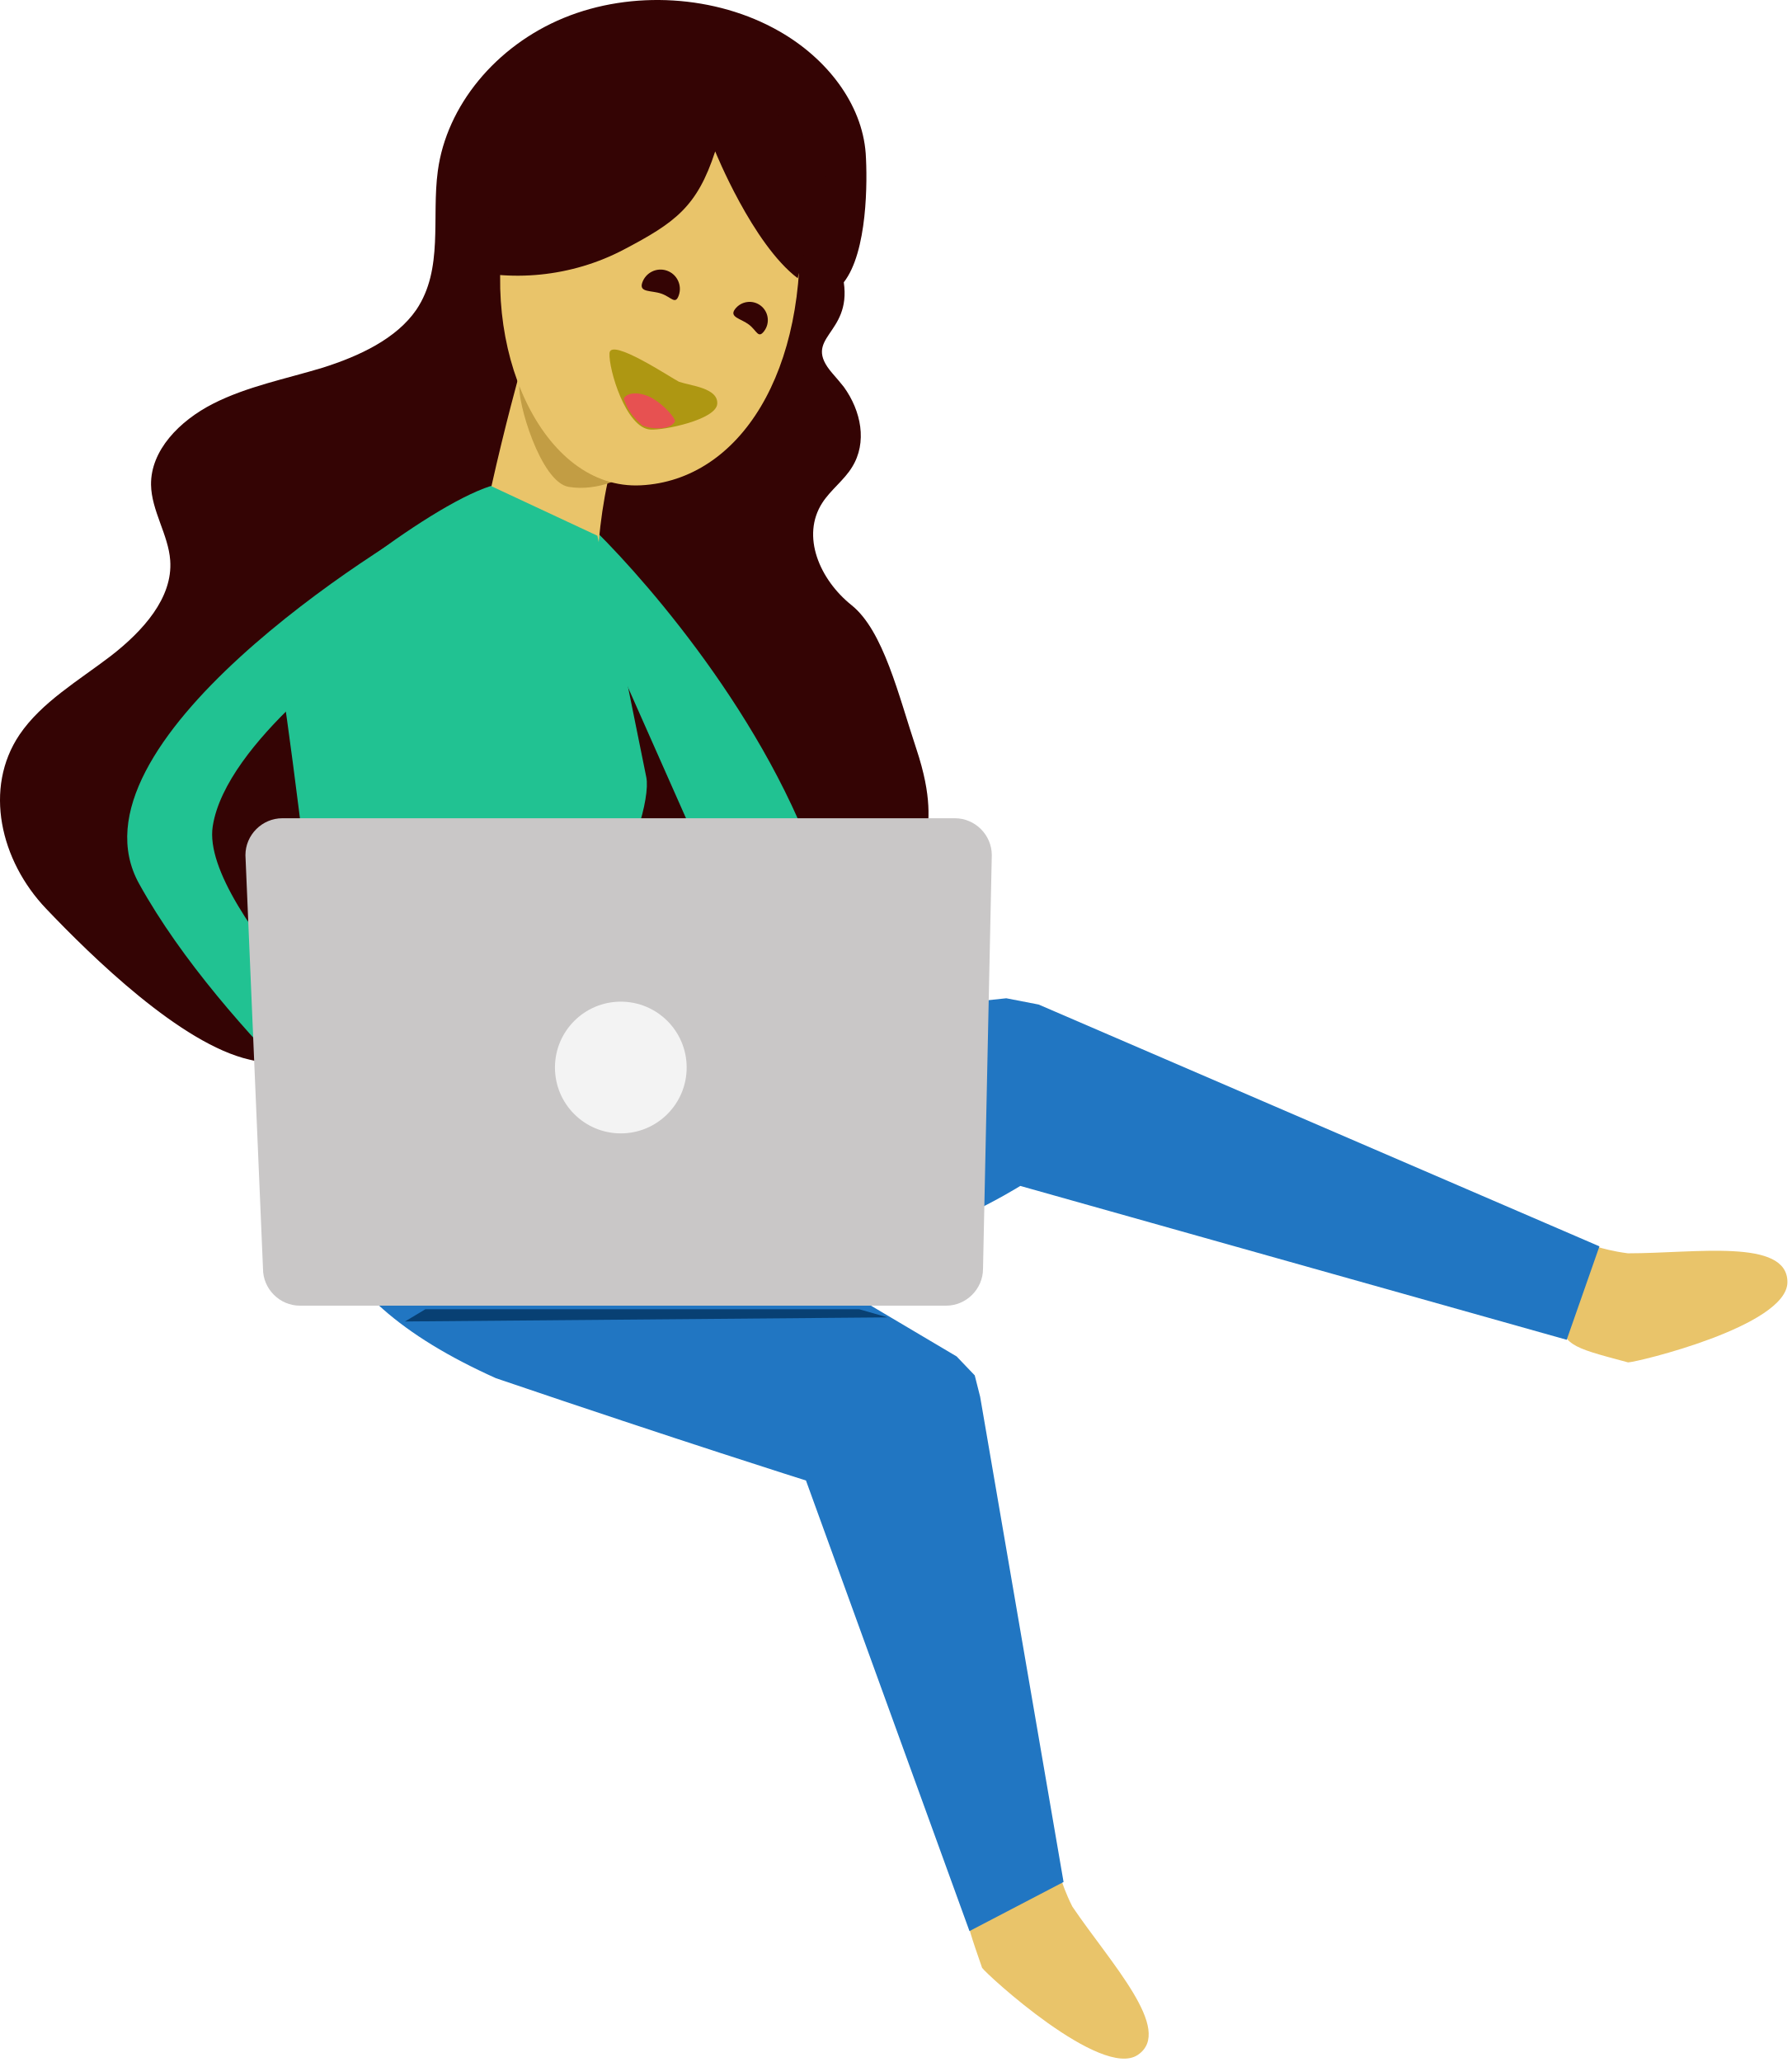
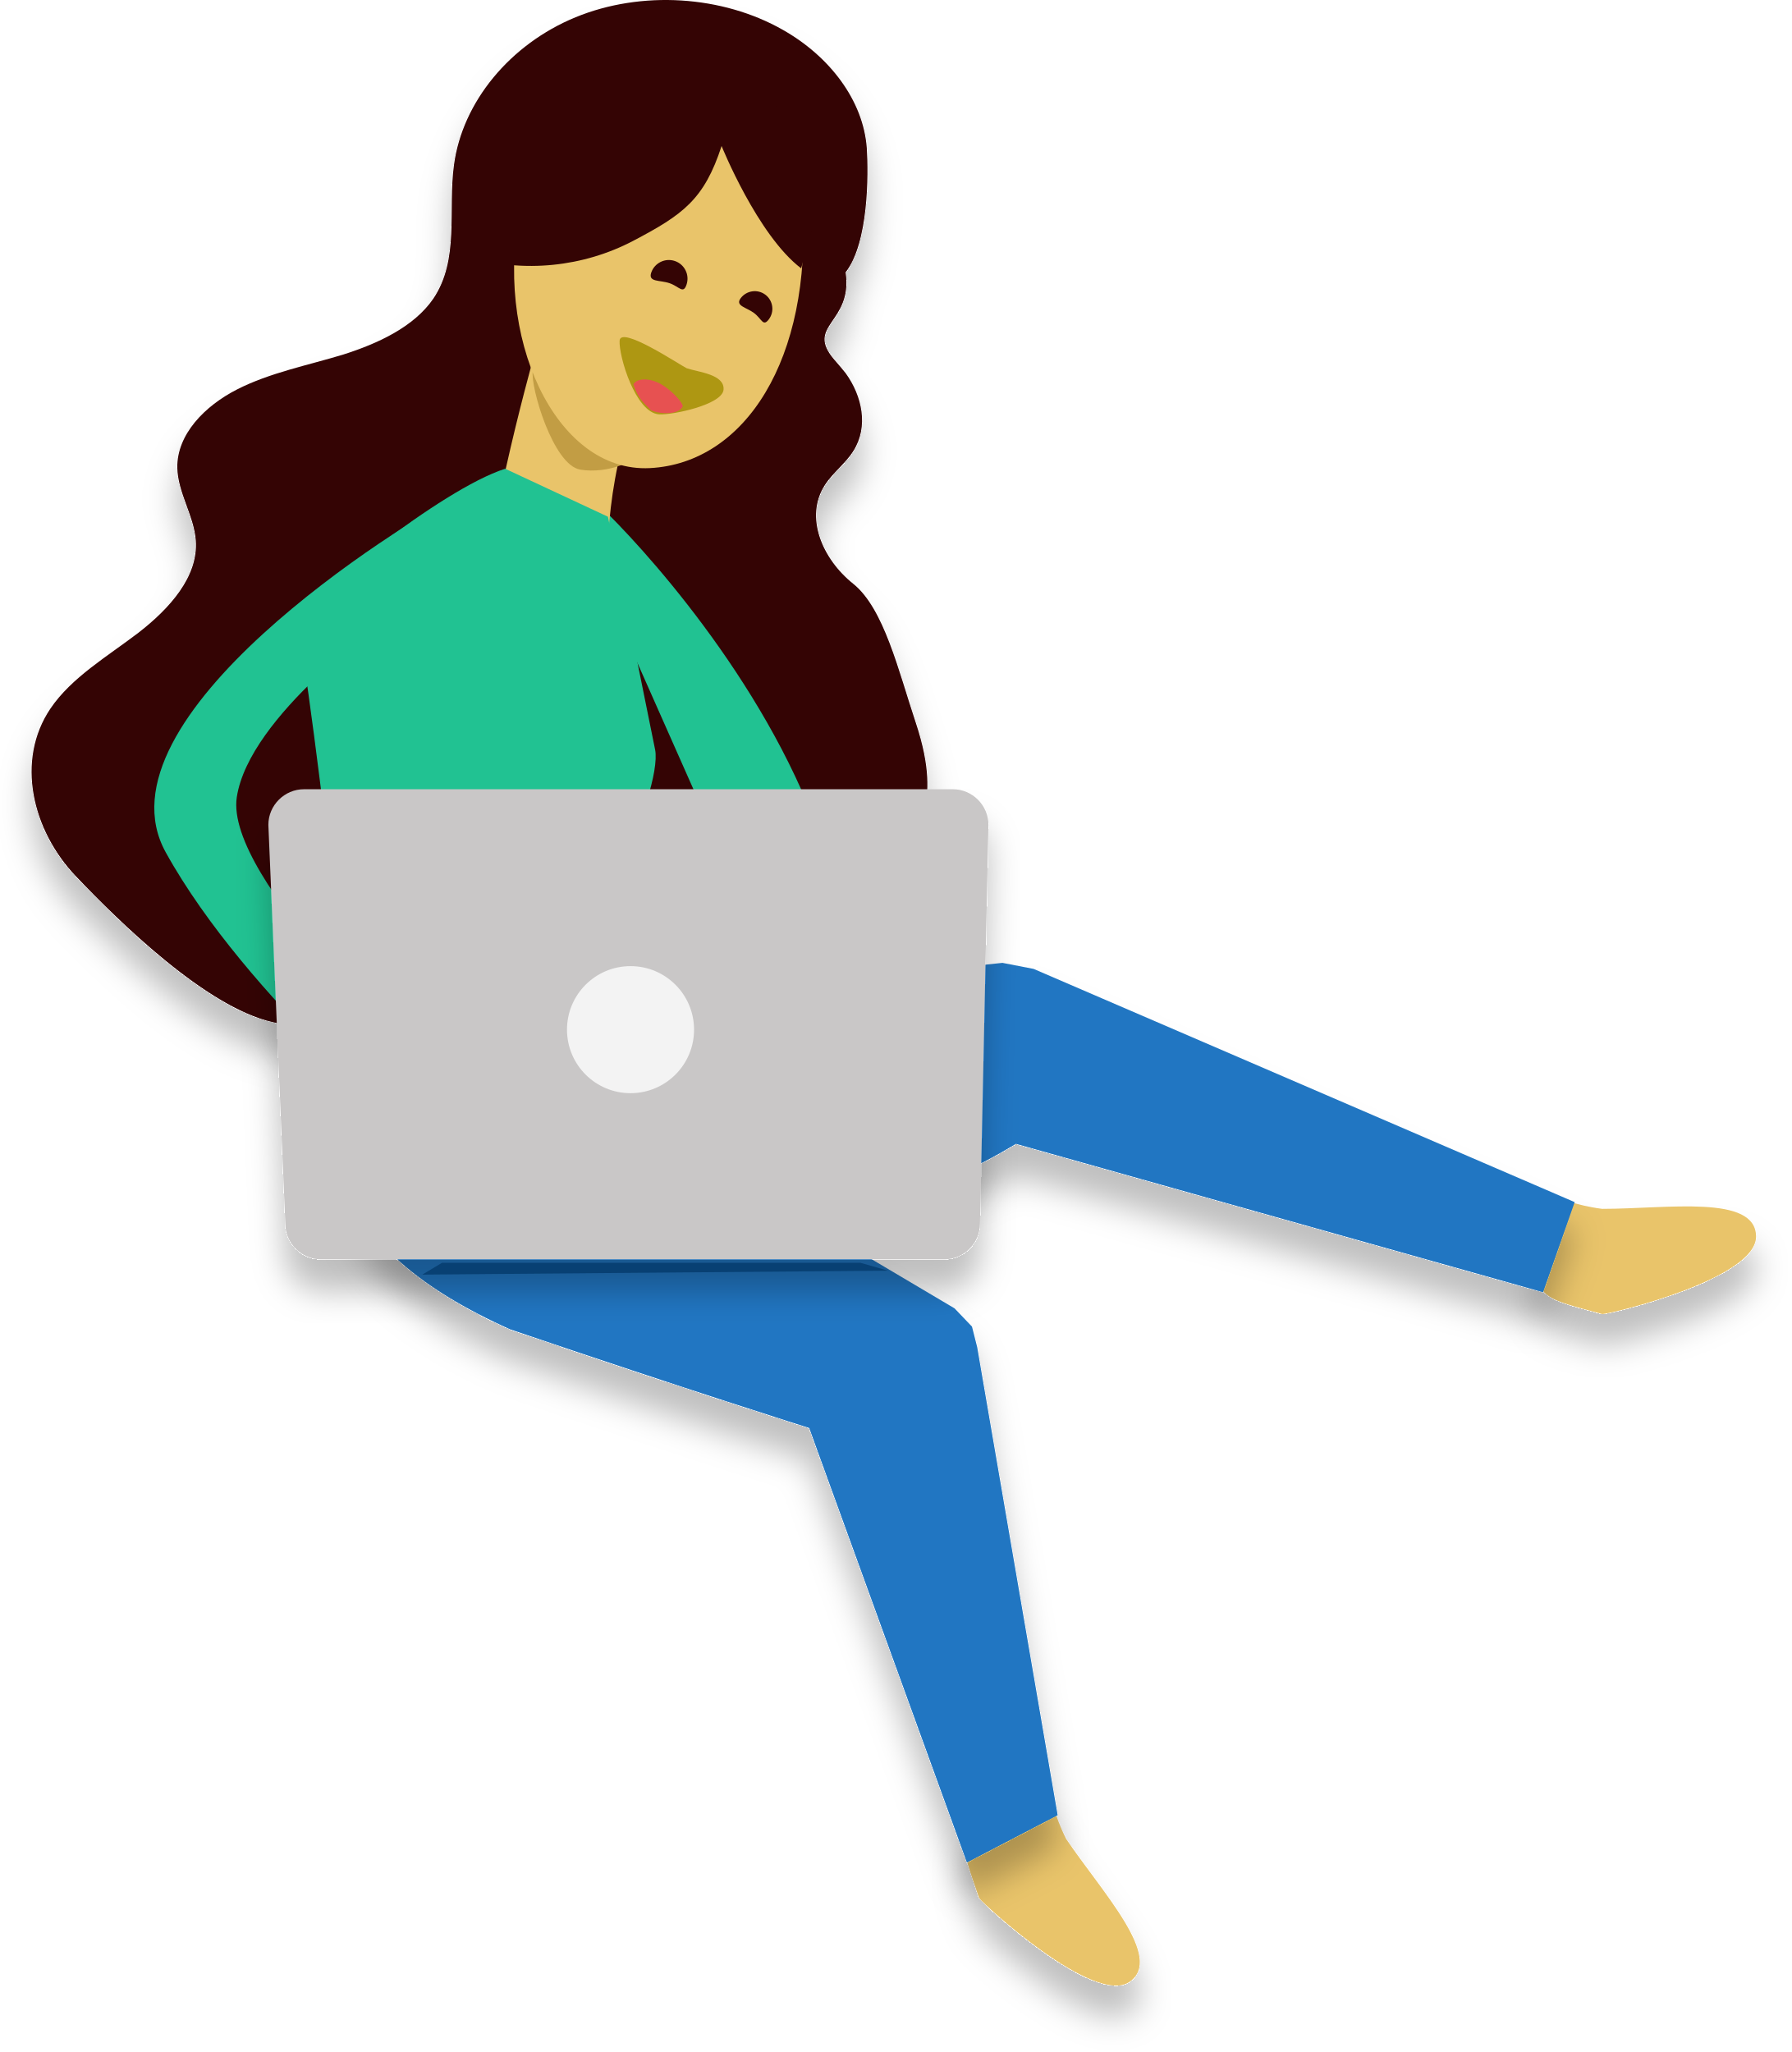
- <svg xmlns="http://www.w3.org/2000/svg" width="219" height="252" viewBox="0 0 219 252" fill="none">
-   <path d="M101.741 45.62C97.89 41.174 104.085 41 103.137 34.5C106.039 30.787 106.039 22.119 105.816 18.748C105.369 12.69 101.071 7.12 95.21 3.798C87.508 -0.599 77.237 -1.234 68.92 2.186C60.603 5.606 54.575 12.934 53.514 20.898C52.733 26.614 54.24 32.868 50.891 37.851C48.435 41.418 43.914 43.519 39.448 44.936C34.927 46.304 30.183 47.232 26.052 49.333C21.922 51.434 18.405 55.049 18.461 59.251C18.517 62.426 20.582 65.358 20.805 68.485C21.14 73.077 17.456 77.132 13.549 80.162C9.586 83.191 5.065 85.829 2.385 89.786C-2.024 96.333 0.041 105.176 5.623 111.039C11.205 116.902 22.127 127.595 30.5 129.5C53.385 134.777 68.389 133.342 92 133C99.312 132.902 104.911 128.612 112 127C119.089 125.388 105.542 127.944 108.5 122.081C111.514 116.218 116 138.5 116 109.5C110 103 116 103.5 112 91.5C109.833 85 107.993 77.084 104.085 73.957C100.178 70.83 97.89 65.504 100.513 61.449C101.518 59.886 103.192 58.664 104.141 57.101C106.039 54.072 105.258 50.212 103.137 47.281C102.746 46.792 102.299 46.255 101.741 45.62Z" fill="#340404" />
-   <path d="M218.478 156.69C218.478 162.073 200 166.5 199 166.5C191.5 164.5 191.5 164.5 190 160.5C195.138 149.5 191.479 152.194 198.982 153.169C207.267 153.169 218.478 151.307 218.478 156.69Z" fill="#E9C46A" />
-   <path d="M139.079 251.129C134.62 254.145 120.602 241.318 120.042 240.489C117.497 233.156 117.497 233.156 119.97 229.673C131.961 227.767 127.679 226.245 131.075 233.007C135.715 239.87 143.538 248.114 139.079 251.129Z" fill="#E9C46A" />
-   <path d="M80.595 126.49L123 122L126.952 122.765L195.5 152.316L191.5 163.737L124.711 144.934C124.711 144.934 112.432 152.625 104.125 152.316C95.819 152.006 53.614 156.324 53.614 156.324L80.595 126.49Z" fill="#2176C2" />
-   <path d="M41.84 123.388C33.808 144.511 37.507 158.053 60.618 168.433C83.246 176.128 98.515 180.934 98.515 180.934L118.5 236L130 230L119.804 170.696L119.143 168.086L116.93 165.772L69.998 137.96L41.84 123.388Z" fill="#2176C2" />
-   <path d="M72.916 65C79.442 71.479 95.104 89.422 100.978 109.358C106.851 129.294 119 150 119 150H109.417H102.333L88 109.358L69 66.495L72.916 65Z" fill="#21C292" />
-   <path d="M74.719 57.023C72.195 66.805 72.983 77.061 72.983 78.639C70.617 81.794 59.572 81.005 57.994 69.961C60.361 55.761 65.094 39.983 65.094 39.983L69.039 48.661L74.719 57.023Z" fill="#E9C46A" />
-   <path d="M77.557 56.467C77.223 58.422 72.94 60.089 69.5 59.5C66.06 58.911 63.166 48.955 63.5 47C63.834 45.045 65.421 50.02 71.934 51.862C75.374 52.45 77.892 54.512 77.557 56.467Z" fill="#C29D44" />
-   <path d="M97.675 26.099C98.859 45.427 90.418 58.68 78.348 59.311C66.278 59.942 58.389 42.429 62.018 26.099C70.459 11.583 81.977 10.4 81.977 10.4H89.234L97.675 26.099Z" fill="#E9C46A" />
-   <path d="M87.42 18.5C85.211 25.284 82.529 27.203 76.218 30.517C69.907 33.83 62.333 34.619 55.47 32.568L72.668 8.033H87.42L101.541 19.236L97.5 34C91.978 29.819 87.42 18.5 87.42 18.5Z" fill="#340404" />
-   <path d="M78.39 94.216L87.451 108.725L82.386 108.725L78.39 94.216Z" fill="#340404" />
-   <path d="M60 59.391C51.798 62.023 34.812 75.932 33.5 78.5C35.468 85.562 42.767 152.891 42.767 152.891H57.767H69.325H74.325H76.576C76.576 152.891 70.719 112.852 74 109C77.281 105.148 79.5 97.5 79 95C78.7 93.5 73.021 65.472 73.021 65.472L60 59.391Z" fill="#21C292" />
-   <path d="M54.5 62.5C46.729 66.379 7.589 91 17 108C27.308 126.621 49.906 145 49.906 145V134.759C49.906 134.759 24.414 111.345 26 101C27.586 90.655 44.752 78.69 44.752 78.69L54.5 62.5Z" fill="#21C292" />
-   <path d="M115.647 159.567H36.654C34.186 159.567 32.147 157.527 32.147 155.059L30 104.508C30 102.039 32.039 100 34.508 100H116.72C119.189 100 121.228 102.039 121.228 104.508L120.155 155.059C120.155 157.527 118.116 159.567 115.647 159.567Z" fill="#C9C7C7" />
-   <path d="M75.882 138.513C80.328 138.513 83.932 134.909 83.932 130.464C83.932 126.018 80.328 122.414 75.882 122.414C71.437 122.414 67.833 126.018 67.833 130.464C67.833 134.909 71.437 138.513 75.882 138.513Z" fill="#F3F3F3" />
-   <path d="M79.5 52.5C76.5 52.306 74.376 45.089 74.5 43.16C74.625 41.231 82 46.16 83 46.66C84.5 47.16 87.794 47.424 87.67 49.353C87.545 51.282 81.153 52.607 79.5 52.5Z" fill="#AE9712" />
-   <path d="M82.5 51.5C82 52.5 79.913 52.559 78.5 52C77.731 51.221 76.79 50.5 76.251 48.688C76.727 47.864 78.374 47.885 79.766 48.688C81.158 49.492 82.551 51.073 82.5 51.5Z" fill="#E75151" />
-   <path d="M80.828 35.883C82.063 36.306 82.552 37.308 82.975 36.073C83.397 34.839 82.739 33.495 81.505 33.073C80.27 32.65 78.927 33.309 78.504 34.543C78.082 35.778 79.594 35.461 80.828 35.883Z" fill="#340404" />
-   <path d="M91.534 39.664C92.518 40.404 92.664 41.447 93.404 40.463C94.145 39.479 93.947 38.081 92.964 37.341C91.98 36.6 90.582 36.798 89.841 37.781C89.101 38.765 90.55 38.923 91.534 39.664Z" fill="#340404" />
-   <path d="M52 160H105L108.5 161L49.5 161.5L52 160Z" fill="#084073" />
+ <svg xmlns="http://www.w3.org/2000/svg" width="227" height="260" viewBox="0 0 227 260" fill="none">
+   <g filter="url(#filter0_d_0_1)">
+     <path d="M105.741 45.62C101.89 41.174 108.085 41 107.137 34.5C110.039 30.787 110.039 22.119 109.816 18.748C109.369 12.69 105.071 7.12 99.21 3.798C91.508 -0.599 81.237 -1.234 72.92 2.186C64.603 5.606 58.575 12.934 57.514 20.898C56.733 26.614 58.24 32.868 54.891 37.851C52.435 41.418 47.914 43.519 43.448 44.936C38.927 46.304 34.183 47.232 30.052 49.333C25.922 51.434 22.405 55.049 22.461 59.251C22.517 62.426 24.582 65.358 24.805 68.485C25.14 73.077 21.456 77.132 17.549 80.162C13.586 83.191 9.065 85.829 6.385 89.786C1.976 96.333 4.041 105.176 9.623 111.039C15.205 116.902 26.127 127.595 34.5 129.5C57.385 134.777 72.389 133.342 96 133C103.312 132.902 108.911 128.612 116 127C123.089 125.388 109.542 127.944 112.5 122.081C115.514 116.218 120 138.5 120 109.5C114 103 120 103.5 116 91.5C113.833 85 111.993 77.084 108.085 73.957C104.178 70.83 101.89 65.504 104.513 61.449C105.518 59.886 107.192 58.664 108.141 57.101C110.039 54.072 109.258 50.212 107.137 47.281C106.746 46.792 106.299 46.255 105.741 45.62Z" fill="#340404" />
+   </g>
+   <g filter="url(#filter1_d_0_1)">
+     <path d="M222.478 156.69C222.478 162.073 204 166.5 203 166.5C195.5 164.5 195.5 164.5 194 160.5C199.138 149.5 195.479 152.194 202.982 153.169C211.267 153.169 222.478 151.307 222.478 156.69Z" fill="#E9C46A" />
+   </g>
+   <g filter="url(#filter2_d_0_1)">
+     <path d="M143.079 251.129C138.62 254.145 124.602 241.318 124.042 240.489C121.497 233.156 121.497 233.156 123.97 229.673C135.961 227.767 131.679 226.245 135.075 233.007C139.715 239.87 147.538 248.114 143.079 251.129Z" fill="#E9C46A" />
+   </g>
+   <g filter="url(#filter3_d_0_1)">
+     <path d="M84.595 126.49L127 122L130.952 122.765L199.5 152.316L195.5 163.737L128.711 144.934C128.711 144.934 116.432 152.625 108.125 152.316C99.819 152.006 57.614 156.324 57.614 156.324L84.595 126.49Z" fill="#2176C2" />
+   </g>
+   <g filter="url(#filter4_d_0_1)">
+     <path d="M45.84 123.388C37.808 144.511 41.507 158.053 64.618 168.433C87.246 176.128 102.515 180.934 102.515 180.934L122.5 236L134 230L123.804 170.696L123.143 168.086L120.93 165.772L73.998 137.96L45.84 123.388Z" fill="#2176C2" />
+   </g>
+   <path d="M76.916 65C83.442 71.479 99.104 89.422 104.978 109.358C110.851 129.294 123 150 123 150H113.417H106.333L92 109.358L73 66.495L76.916 65Z" fill="#21C292" />
+   <path d="M78.719 57.023C76.195 66.805 76.983 77.061 76.983 78.639C74.617 81.794 63.572 81.005 61.994 69.961C64.361 55.761 69.094 39.983 69.094 39.983L73.039 48.661L78.719 57.023Z" fill="#E9C46A" />
+   <path d="M81.557 56.467C81.223 58.422 76.94 60.089 73.5 59.5C70.06 58.911 67.165 48.955 67.5 47C67.835 45.045 69.421 50.02 75.934 51.862C79.374 52.45 81.892 54.512 81.557 56.467Z" fill="#C29D44" />
+   <path d="M101.676 26.099C102.859 45.427 94.418 58.68 82.348 59.311C70.278 59.942 62.389 42.429 66.018 26.099C74.459 11.583 85.977 10.4 85.977 10.4H93.234L101.676 26.099Z" fill="#E9C46A" />
+   <path d="M91.42 18.5C89.211 25.284 86.529 27.203 80.218 30.517C73.907 33.83 66.333 34.619 59.47 32.568L76.668 8.033H91.42L105.541 19.236L101.5 34C95.978 29.819 91.42 18.5 91.42 18.5Z" fill="#340404" />
+   <path d="M82.39 94.216L91.451 108.725L86.386 108.725L82.39 94.216Z" fill="#340404" />
+   <path d="M64 59.391C55.798 62.023 38.812 75.932 37.5 78.5C39.468 85.562 46.767 152.891 46.767 152.891H61.767H73.325H78.325H80.576C80.576 152.891 74.719 112.852 78 109C81.281 105.148 83.5 97.5 83 95C82.7 93.5 77.021 65.472 77.021 65.472L64 59.391Z" fill="#21C292" />
+   <path d="M58.5 62.5C50.729 66.379 11.589 91 21 108C31.308 126.621 53.906 145 53.906 145V134.759C53.906 134.759 28.414 111.345 30 101C31.586 90.655 48.752 78.69 48.752 78.69L58.5 62.5Z" fill="#21C292" />
+   <g filter="url(#filter5_d_0_1)">
+     <path d="M119.647 159.567H40.654C38.186 159.567 36.147 157.527 36.147 155.059L34 104.508C34 102.039 36.039 100 38.508 100H120.72C123.189 100 125.228 102.039 125.228 104.508L124.155 155.059C124.155 157.527 122.116 159.567 119.647 159.567Z" fill="#C9C7C7" />
+     <path d="M79.882 138.513C84.328 138.513 87.932 134.909 87.932 130.464C87.932 126.018 84.328 122.414 79.882 122.414C75.437 122.414 71.833 126.018 71.833 130.464C71.833 134.909 75.437 138.513 79.882 138.513Z" fill="#F3F3F3" />
+   </g>
+   <path d="M83.5 52.5C80.5 52.306 78.376 45.089 78.5 43.16C78.625 41.231 86 46.16 87 46.66C88.5 47.16 91.794 47.424 91.67 49.353C91.545 51.282 85.153 52.607 83.5 52.5Z" fill="#AE9712" />
+   <path d="M86.5 51.5C86 52.5 83.913 52.559 82.5 52C81.731 51.221 80.79 50.5 80.251 48.688C80.727 47.864 82.374 47.885 83.766 48.688C85.158 49.492 86.551 51.073 86.5 51.5Z" fill="#E75151" />
+   <path d="M84.828 35.883C86.063 36.306 86.552 37.308 86.975 36.073C87.397 34.839 86.739 33.495 85.505 33.073C84.27 32.65 82.927 33.309 82.504 34.543C82.082 35.778 83.594 35.461 84.828 35.883Z" fill="#340404" />
+   <path d="M95.534 39.664C96.518 40.404 96.664 41.447 97.404 40.463C98.145 39.479 97.947 38.081 96.964 37.341C95.98 36.6 94.582 36.798 93.841 37.781C93.101 38.765 94.55 38.923 95.534 39.664Z" fill="#340404" />
+   <path d="M56 160H109L112.5 161L53.5 161.5L56 160Z" fill="#084073" />
+   <defs>
+     <filter id="filter0_d_0_1" x="0" y="0" width="124" height="141.436" filterUnits="userSpaceOnUse" color-interpolation-filters="sRGB">
+       <feFlood flood-opacity="0" result="BackgroundImageFix" />
+       <feColorMatrix in="SourceAlpha" type="matrix" values="0 0 0 0 0 0 0 0 0 0 0 0 0 0 0 0 0 0 127 0" result="hardAlpha" />
+       <feOffset dy="4" />
+       <feGaussianBlur stdDeviation="2" />
+       <feComposite in2="hardAlpha" operator="out" />
+       <feColorMatrix type="matrix" values="0 0 0 0 0 0 0 0 0 0 0 0 0 0 0 0 0 0 0.25 0" />
+       <feBlend mode="normal" in2="BackgroundImageFix" result="effect1_dropShadow_0_1" />
+       <feBlend mode="normal" in="SourceGraphic" in2="effect1_dropShadow_0_1" result="shape" />
+     </filter>
+     <filter id="filter1_d_0_1" x="190" y="152.158" width="36.478" height="22.342" filterUnits="userSpaceOnUse" color-interpolation-filters="sRGB">
+       <feFlood flood-opacity="0" result="BackgroundImageFix" />
+       <feColorMatrix in="SourceAlpha" type="matrix" values="0 0 0 0 0 0 0 0 0 0 0 0 0 0 0 0 0 0 127 0" result="hardAlpha" />
+       <feOffset dy="4" />
+       <feGaussianBlur stdDeviation="2" />
+       <feComposite in2="hardAlpha" operator="out" />
+       <feColorMatrix type="matrix" values="0 0 0 0 0 0 0 0 0 0 0 0 0 0 0 0 0 0 0.25 0" />
+       <feBlend mode="normal" in2="BackgroundImageFix" result="effect1_dropShadow_0_1" />
+       <feBlend mode="normal" in="SourceGraphic" in2="effect1_dropShadow_0_1" result="shape" />
+     </filter>
+     <filter id="filter2_d_0_1" x="118.124" y="228.053" width="30.282" height="31.534" filterUnits="userSpaceOnUse" color-interpolation-filters="sRGB">
+       <feFlood flood-opacity="0" result="BackgroundImageFix" />
+       <feColorMatrix in="SourceAlpha" type="matrix" values="0 0 0 0 0 0 0 0 0 0 0 0 0 0 0 0 0 0 127 0" result="hardAlpha" />
+       <feOffset dy="4" />
+       <feGaussianBlur stdDeviation="2" />
+       <feComposite in2="hardAlpha" operator="out" />
+       <feColorMatrix type="matrix" values="0 0 0 0 0 0 0 0 0 0 0 0 0 0 0 0 0 0 0.25 0" />
+       <feBlend mode="normal" in2="BackgroundImageFix" result="effect1_dropShadow_0_1" />
+       <feBlend mode="normal" in="SourceGraphic" in2="effect1_dropShadow_0_1" result="shape" />
+     </filter>
+     <filter id="filter3_d_0_1" x="53.614" y="122" width="149.886" height="49.737" filterUnits="userSpaceOnUse" color-interpolation-filters="sRGB">
+       <feFlood flood-opacity="0" result="BackgroundImageFix" />
+       <feColorMatrix in="SourceAlpha" type="matrix" values="0 0 0 0 0 0 0 0 0 0 0 0 0 0 0 0 0 0 127 0" result="hardAlpha" />
+       <feOffset dy="4" />
+       <feGaussianBlur stdDeviation="2" />
+       <feComposite in2="hardAlpha" operator="out" />
+       <feColorMatrix type="matrix" values="0 0 0 0 0 0 0 0 0 0 0 0 0 0 0 0 0 0 0.25 0" />
+       <feBlend mode="normal" in2="BackgroundImageFix" result="effect1_dropShadow_0_1" />
+       <feBlend mode="normal" in="SourceGraphic" in2="effect1_dropShadow_0_1" result="shape" />
+     </filter>
+     <filter id="filter4_d_0_1" x="37.981" y="123.388" width="100.019" height="120.612" filterUnits="userSpaceOnUse" color-interpolation-filters="sRGB">
+       <feFlood flood-opacity="0" result="BackgroundImageFix" />
+       <feColorMatrix in="SourceAlpha" type="matrix" values="0 0 0 0 0 0 0 0 0 0 0 0 0 0 0 0 0 0 127 0" result="hardAlpha" />
+       <feOffset dy="4" />
+       <feGaussianBlur stdDeviation="2" />
+       <feComposite in2="hardAlpha" operator="out" />
+       <feColorMatrix type="matrix" values="0 0 0 0 0 0 0 0 0 0 0 0 0 0 0 0 0 0 0.25 0" />
+       <feBlend mode="normal" in2="BackgroundImageFix" result="effect1_dropShadow_0_1" />
+       <feBlend mode="normal" in="SourceGraphic" in2="effect1_dropShadow_0_1" result="shape" />
+     </filter>
+     <filter id="filter5_d_0_1" x="30" y="100" width="99.228" height="67.567" filterUnits="userSpaceOnUse" color-interpolation-filters="sRGB">
+       <feFlood flood-opacity="0" result="BackgroundImageFix" />
+       <feColorMatrix in="SourceAlpha" type="matrix" values="0 0 0 0 0 0 0 0 0 0 0 0 0 0 0 0 0 0 127 0" result="hardAlpha" />
+       <feOffset dy="4" />
+       <feGaussianBlur stdDeviation="2" />
+       <feComposite in2="hardAlpha" operator="out" />
+       <feColorMatrix type="matrix" values="0 0 0 0 0 0 0 0 0 0 0 0 0 0 0 0 0 0 0.25 0" />
+       <feBlend mode="normal" in2="BackgroundImageFix" result="effect1_dropShadow_0_1" />
+       <feBlend mode="normal" in="SourceGraphic" in2="effect1_dropShadow_0_1" result="shape" />
+     </filter>
+   </defs>
</svg>
